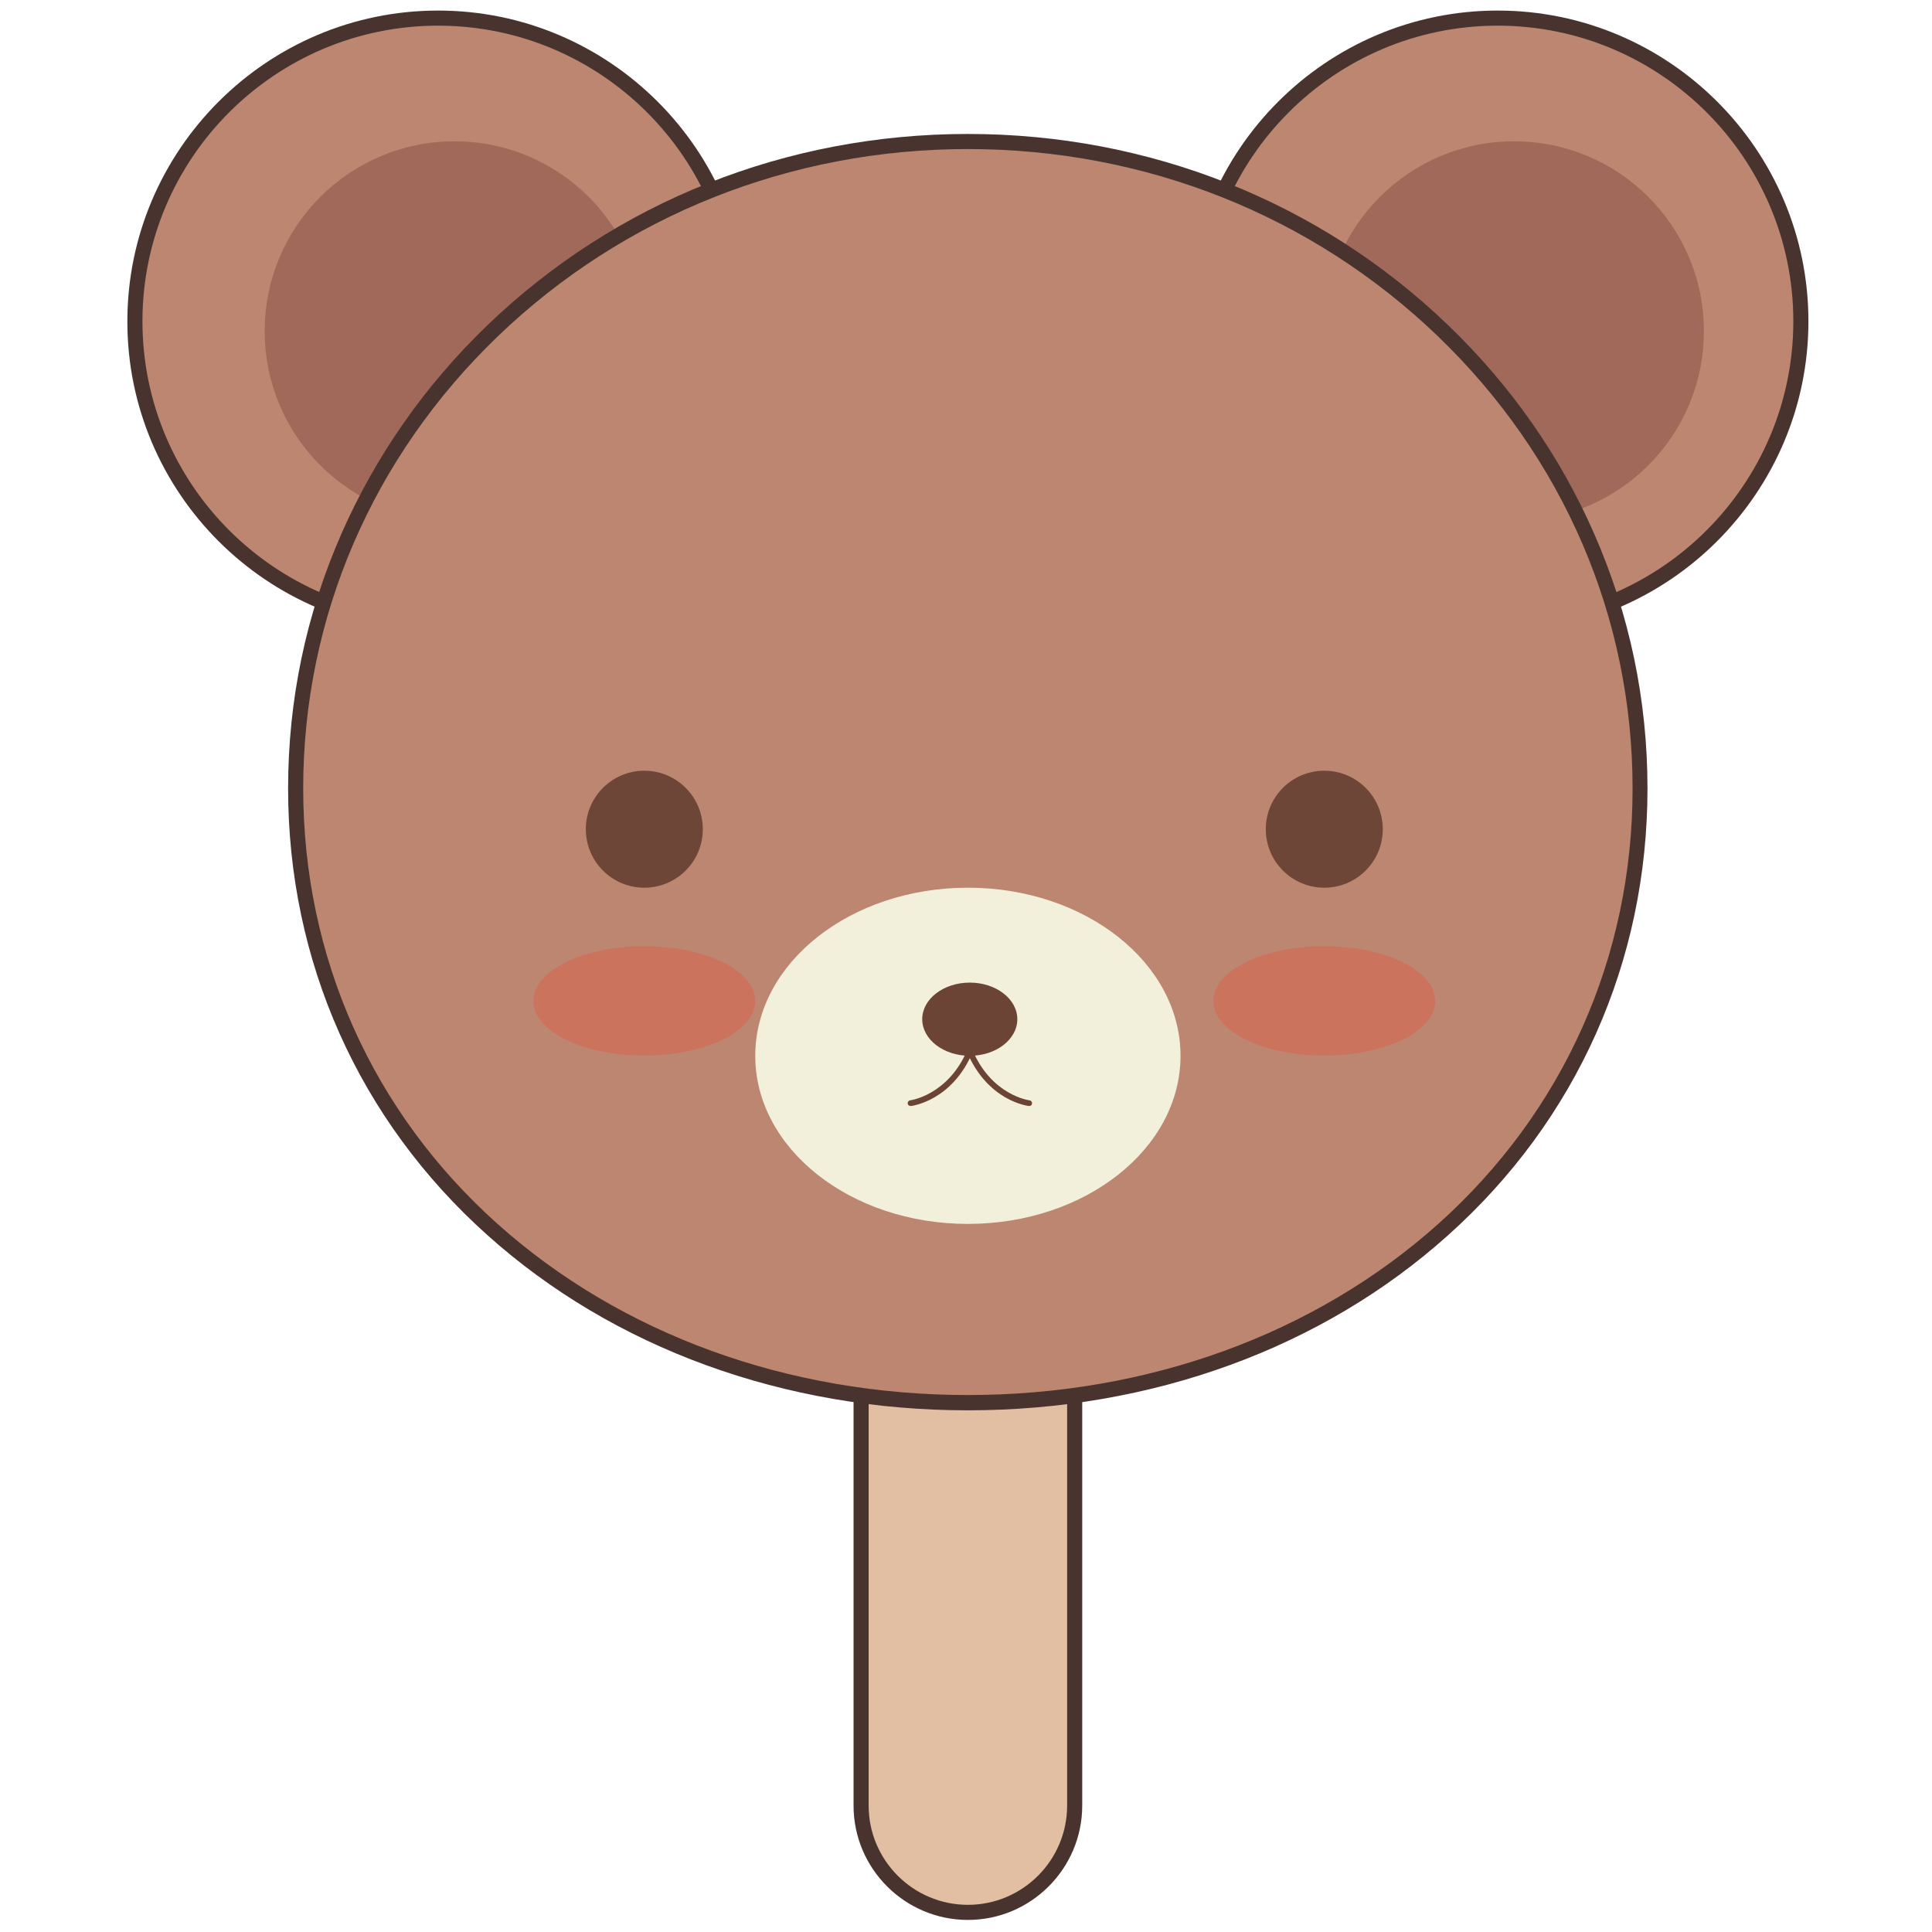
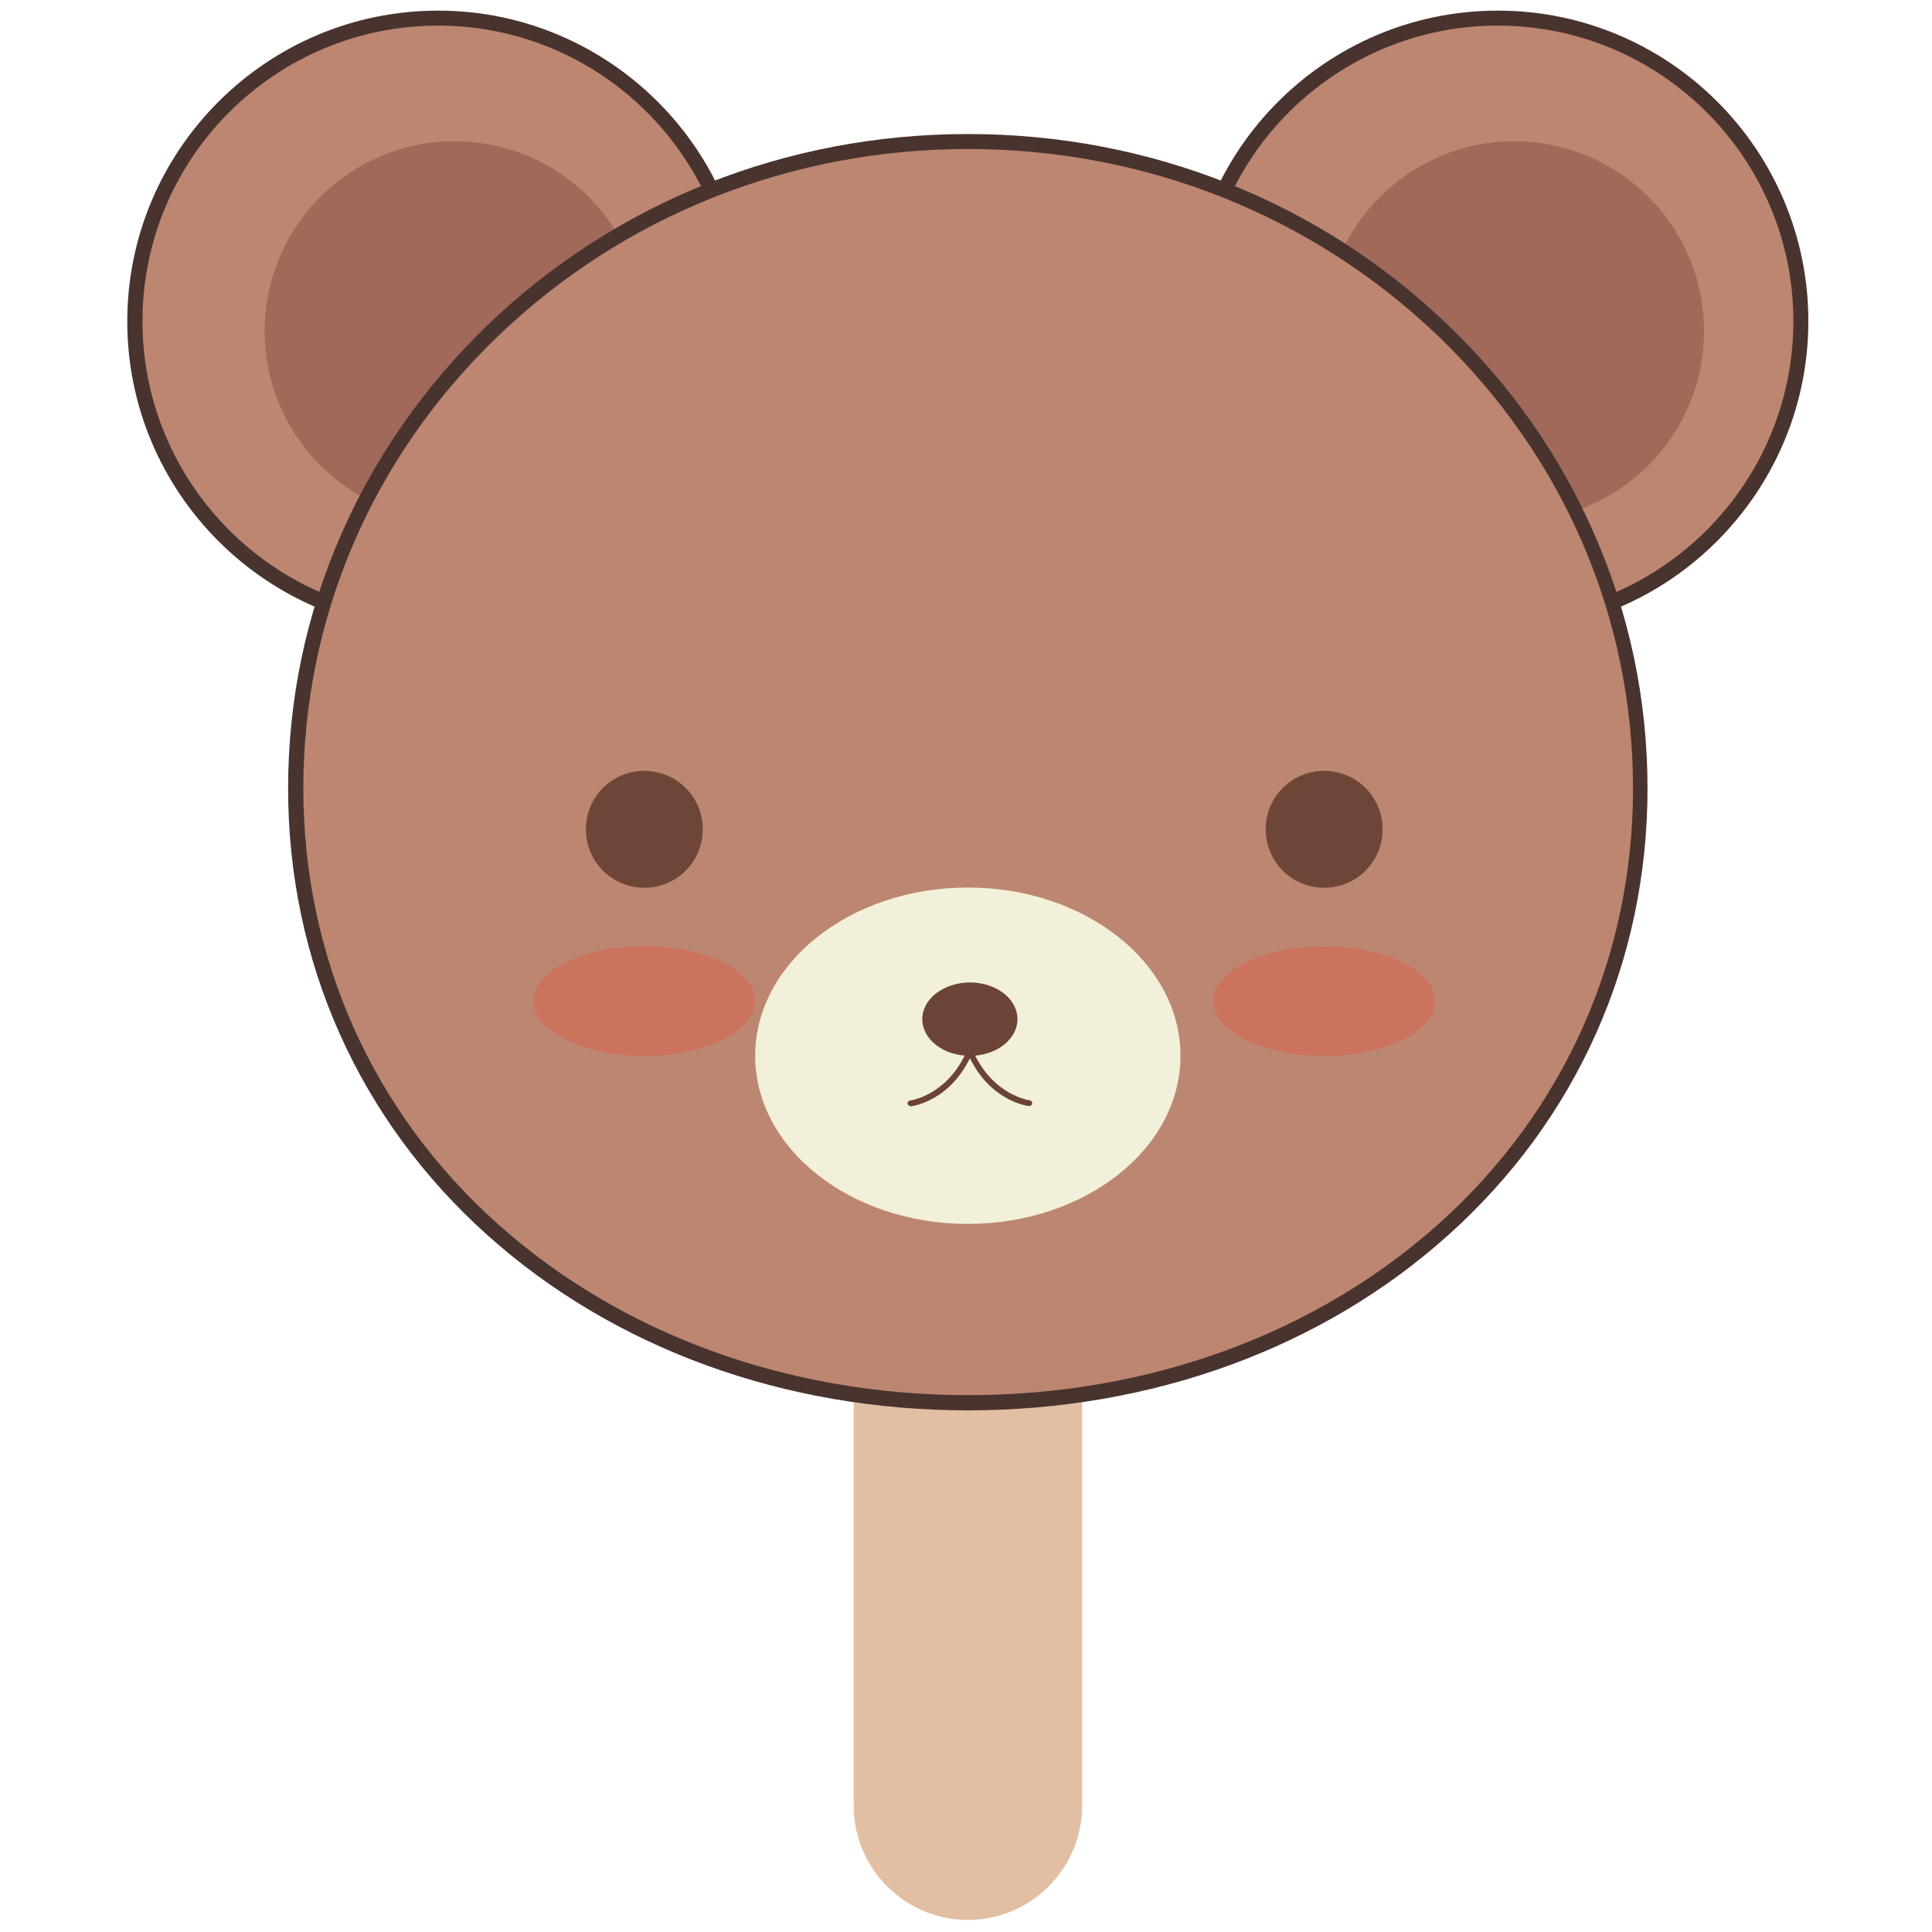
- <svg xmlns="http://www.w3.org/2000/svg" width="800px" height="800px" viewBox="0 0 1024 1024" class="icon" version="1.1">
-   <path d="M513 1013.6c-31.2 0-56.6-25.5-56.6-56.6V681.1c0-31.2 25.5-56.6 56.6-56.6 31.2 0 56.6 25.5 56.6 56.6V957c0 31.1-25.4 56.6-56.6 56.6z" fill="#E2BFA3" />
-   <path d="M513 1017.6c-33.4 0-60.6-27.2-60.6-60.6V681.1c0-33.4 27.2-60.6 60.6-60.6s60.6 27.2 60.6 60.6V957c0 33.4-27.2 60.6-60.6 60.6z m0-389.2c-29 0-52.6 23.6-52.6 52.6v276c0 29 23.6 52.6 52.6 52.6s52.6-23.6 52.6-52.6V681.1c0-29.1-23.6-52.7-52.6-52.7z" fill="#49332E" />
-   <path d="M232.2 170.3m-160.7 0a160.7 160.7 0 1 0 321.4 0 160.7 160.7 0 1 0-321.4 0Z" fill="#BC8671" />
-   <path d="M232.2 335.1c-90.8 0-164.7-73.9-164.7-164.7S141.4 5.6 232.2 5.6s164.7 73.9 164.7 164.7-73.8 164.8-164.7 164.8z m0-321.5c-86.4 0-156.7 70.3-156.7 156.7S145.8 327 232.2 327s156.7-70.3 156.7-156.7S318.6 13.6 232.2 13.6z" fill="#49332E" />
-   <path d="M240.9 175.5m-100.6 0a100.6 100.6 0 1 0 201.2 0 100.6 100.6 0 1 0-201.2 0Z" fill="#A0695A" />
-   <path d="M793.8 170.3m-160.7 0a160.7 160.7 0 1 0 321.4 0 160.7 160.7 0 1 0-321.4 0Z" fill="#BC8671" />
-   <path d="M793.8 335.1c-90.8 0-164.7-73.9-164.7-164.7S703 5.6 793.8 5.6s164.7 73.9 164.7 164.7-73.9 164.8-164.7 164.8z m0-321.5c-86.4 0-156.7 70.3-156.7 156.7S707.4 327 793.8 327s156.7-70.3 156.7-156.7S880.2 13.6 793.8 13.6z" fill="#49332E" />
-   <path d="M802.5 175.5m-100.6 0a100.6 100.6 0 1 0 201.2 0 100.6 100.6 0 1 0-201.2 0Z" fill="#A0695A" />
-   <path d="M869.3 418c0 189.4-159.5 325.6-356.3 325.6S156.7 607.4 156.7 418 316.2 75 513 75s356.3 153.5 356.3 343z" fill="#BC8671" />
-   <path d="M513 747.5c-97.4 0-187.8-32.9-254.6-92.8-68.2-61-105.7-145.1-105.7-236.8 0-46.9 9.5-92.3 28.3-135.1 18.2-41.3 44.1-78.4 77.2-110.3C326.3 107 416.8 71 513 71s186.7 36 254.7 101.5c33.1 31.9 59.1 69 77.2 110.3 18.8 42.8 28.3 88.3 28.3 135.1 0 91.7-37.5 175.8-105.7 236.8-66.7 59.9-157.1 92.8-254.5 92.8zM513 79c-94.1 0-182.6 35.3-249.2 99.3-66.5 64-103.1 149.1-103.1 239.6 0 89.4 36.6 171.4 103 230.8 65.4 58.5 153.9 90.7 249.3 90.7s183.9-32.2 249.3-90.7c66.4-59.5 103-141.4 103-230.8 0-90.5-36.6-175.6-103.1-239.6C695.6 114.2 607.1 79 513 79z" fill="#49332E" />
-   <path d="M400.3 559.6a112.7 89.1 0 1 0 225.4 0 112.7 89.1 0 1 0-225.4 0Z" fill="#F2F0DA" />
-   <path d="M341.5 439.5m-31 0a31 31 0 1 0 62 0 31 31 0 1 0-62 0Z" fill="#6D4637" />
-   <path d="M701.9 439.5m-31 0a31 31 0 1 0 62 0 31 31 0 1 0-62 0Z" fill="#6D4637" />
-   <path d="M282.7 530.5a58.8 29 0 1 0 117.6 0 58.8 29 0 1 0-117.6 0Z" fill="#CC735E" />
-   <path d="M643.1 530.5a58.8 29 0 1 0 117.6 0 58.8 29 0 1 0-117.6 0Z" fill="#CC735E" />
-   <path d="M488.8 540.2a25.2 19.4 0 1 0 50.4 0 25.2 19.4 0 1 0-50.4 0Z" fill="#6B4436" />
-   <path d="M482.6 586.2c-0.8 0-1.4-0.6-1.5-1.3-0.1-0.8 0.5-1.6 1.3-1.7 0.2 0 20.1-2.7 30.3-26.7 0.3-0.8 1.2-1.1 2-0.8 0.8 0.3 1.1 1.2 0.8 2-10.9 25.7-31.8 28.4-32.7 28.5h-0.2z" fill="#6B4436" />
-   <path d="M545.5 586.2h-0.2c-0.9-0.1-21.8-2.8-32.7-28.5-0.3-0.8 0-1.6 0.8-2 0.8-0.3 1.6 0 2 0.8 10.2 24.1 30.1 26.7 30.3 26.7 0.8 0.1 1.4 0.8 1.3 1.7-0.1 0.8-0.7 1.3-1.5 1.3z" fill="#6B4436" />
+ <svg xmlns="http://www.w3.org/2000/svg" version="1.1" x="0px" y="0px" viewBox="0 0 800 800" style="enable-background:new 0 0 800 800;" xml:space="preserve">
+   <style type="text/css">
+ 	.st0{fill:#E2BFA3;}
+ 	.st1{fill:#BC8671;}
+ 	.st2{fill:#49332E;}
+ 	.st3{fill:#A0695A;}
+ 	.st4{fill:#F2F0DA;}
+ 	.st5{fill:#CC735E;}
+ 	.st6{fill:#6B4436;}
+ 	.st7{fill:#6D4637;}
+ </style>
+   <g id="stick_1">
+     <path class="st0" d="M400.8,791.9c-24.4,0-44.2-19.9-44.2-44.2V532.1c0-24.4,19.9-44.2,44.2-44.2c24.4,0,44.2,19.9,44.2,44.2v215.5   C445,772,425.2,791.9,400.8,791.9z M400.8,795c-26.1,0-47.3-21.2-47.3-47.3V532.1c0-26.1,21.2-47.3,47.3-47.3   c26.1,0,47.3,21.2,47.3,47.3v215.5C448.1,773.8,426.9,795,400.8,795z M400.8,490.9c-22.7,0-41.1,18.4-41.1,41.1v215.6   c0,22.7,18.4,41.1,41.1,41.1s41.1-18.4,41.1-41.1V532.1C441.9,509.4,423.4,490.9,400.8,490.9z" />
+   </g>
+   <g id="Layer_1">
+     <path class="st1" d="M55.9,133c0,69.3,56.2,125.5,125.5,125.5S307,202.4,307,133S250.7,7.5,181.4,7.5S55.9,63.7,55.9,133z" />
+     <path class="st2" d="M181.4,261.8c-70.9,0-128.7-57.7-128.7-128.7S110.5,4.4,181.4,4.4S310.1,62.1,310.1,133   S252.4,261.8,181.4,261.8z M181.4,10.6C113.9,10.6,59,65.5,59,133s54.9,122.4,122.4,122.4S303.8,200.5,303.8,133   S248.9,10.6,181.4,10.6z" />
+     <path class="st3" d="M109.6,137.1c0,43.4,35.2,78.6,78.6,78.6s78.6-35.2,78.6-78.6s-35.2-78.6-78.6-78.6S109.6,93.7,109.6,137.1   L109.6,137.1z" />
+     <path class="st1" d="M494.6,133c0,69.3,56.2,125.5,125.5,125.5S745.7,202.4,745.7,133S689.5,7.5,620.2,7.5S494.6,63.7,494.6,133z" />
+     <path class="st2" d="M620.2,261.8c-70.9,0-128.7-57.7-128.7-128.7S549.2,4.4,620.2,4.4S748.8,62.1,748.8,133   S691.1,261.8,620.2,261.8z M620.2,10.6c-67.5,0-122.4,54.9-122.4,122.4s54.9,122.4,122.4,122.4S742.6,200.5,742.6,133   S687.7,10.6,620.2,10.6z" />
+     <path class="st3" d="M548.4,137.1c0,43.4,35.2,78.6,78.6,78.6s78.6-35.2,78.6-78.6S670.4,58.5,627,58.5S548.4,93.7,548.4,137.1z" />
+     <path class="st1" d="M679.1,326.6c0,148-124.6,254.4-278.4,254.4S122.4,474.5,122.4,326.6s124.6-268,278.4-268   S679.1,178.5,679.1,326.6z" />
+     <path class="st2" d="M400.8,584c-76.1,0-146.7-25.7-198.9-72.5c-53.3-47.7-82.6-113.4-82.6-185c0-36.6,7.4-72.1,22.1-105.5   c14.2-32.3,34.5-61.2,60.3-86.2c53.2-51.2,123.9-79.3,199.1-79.3s145.9,28.1,199,79.3c25.9,24.9,46.2,53.9,60.3,86.2   c14.7,33.4,22.1,69,22.1,105.5c0,71.6-29.3,137.3-82.6,185C547.5,558.3,476.9,584,400.8,584z M400.8,61.7   c-73.5,0-142.7,27.6-194.7,77.6c-52,50-80.5,116.5-80.5,187.2c0,69.8,28.6,133.9,80.5,180.3c51.1,45.7,120.2,70.9,194.8,70.9   s143.7-25.2,194.8-70.9c51.9-46.5,80.5-110.5,80.5-180.3c0-70.7-28.6-137.2-80.5-187.2C543.4,89.2,474.3,61.7,400.8,61.7z" />
+     <path class="st4" d="M312.7,437.2c0,38.4,39.4,69.6,88,69.6c48.6,0,88.1-31.1,88.1-69.6c0,0,0,0,0-0.1c0-38.4-39.4-69.6-88-69.6   S312.7,398.7,312.7,437.2L312.7,437.2z" />
+     <path class="st5" d="M220.9,414.5c0,12.5,20.6,22.7,45.9,22.7c25.4,0,45.9-10.1,45.9-22.7s-20.6-22.7-45.9-22.7   C241.4,391.8,220.9,401.9,220.9,414.5z" />
+     <path class="st5" d="M502.4,414.5c0,12.5,20.5,22.7,45.9,22.7c25.4,0,46-10.1,46-22.6c0,0,0,0,0,0c0-12.5-20.5-22.7-45.9-22.7   C523,391.8,502.4,401.9,502.4,414.5C502.4,414.4,502.4,414.4,502.4,414.5z" />
+     <path class="st6" d="M381.9,422c0,8.4,8.8,15.2,19.7,15.2c10.9,0,19.7-6.8,19.7-15.2c0-8.4-8.8-15.2-19.7-15.2   C390.7,406.9,381.9,413.6,381.9,422C381.9,422,381.9,422,381.9,422L381.9,422z" />
+     <path class="st6" d="M377,458c-0.6,0-1.1-0.5-1.2-1c-0.1-0.6,0.4-1.2,1-1.3c0.2,0,15.7-2.1,23.7-20.9c0.2-0.6,0.9-0.9,1.6-0.6   c0.6,0.2,0.9,0.9,0.6,1.6c-8.5,20.1-24.8,22.2-25.5,22.3H377L377,458z" />
+     <path class="st6" d="M426.2,458H426c-0.7-0.1-17-2.2-25.5-22.3c-0.2-0.6,0-1.2,0.6-1.6c0.6-0.2,1.2,0,1.6,0.6   c8,18.8,23.5,20.9,23.7,20.9c0.6,0.1,1.1,0.6,1,1.3C427.3,457.6,426.8,458,426.2,458L426.2,458z" />
+   </g>
+   <g id="eyes_1">
+     <path id="eyes_1" class="st7" d="M242.6,343.4c0,13.4,10.8,24.2,24.2,24.2s24.2-10.8,24.2-24.2s-10.8-24.2-24.2-24.2   S242.6,330,242.6,343.4z M524.1,343.4c0,13.4,10.8,24.2,24.2,24.2s24.2-10.8,24.2-24.2s-10.8-24.2-24.2-24.2S524.1,330,524.1,343.4   z" />
+   </g>
</svg>
